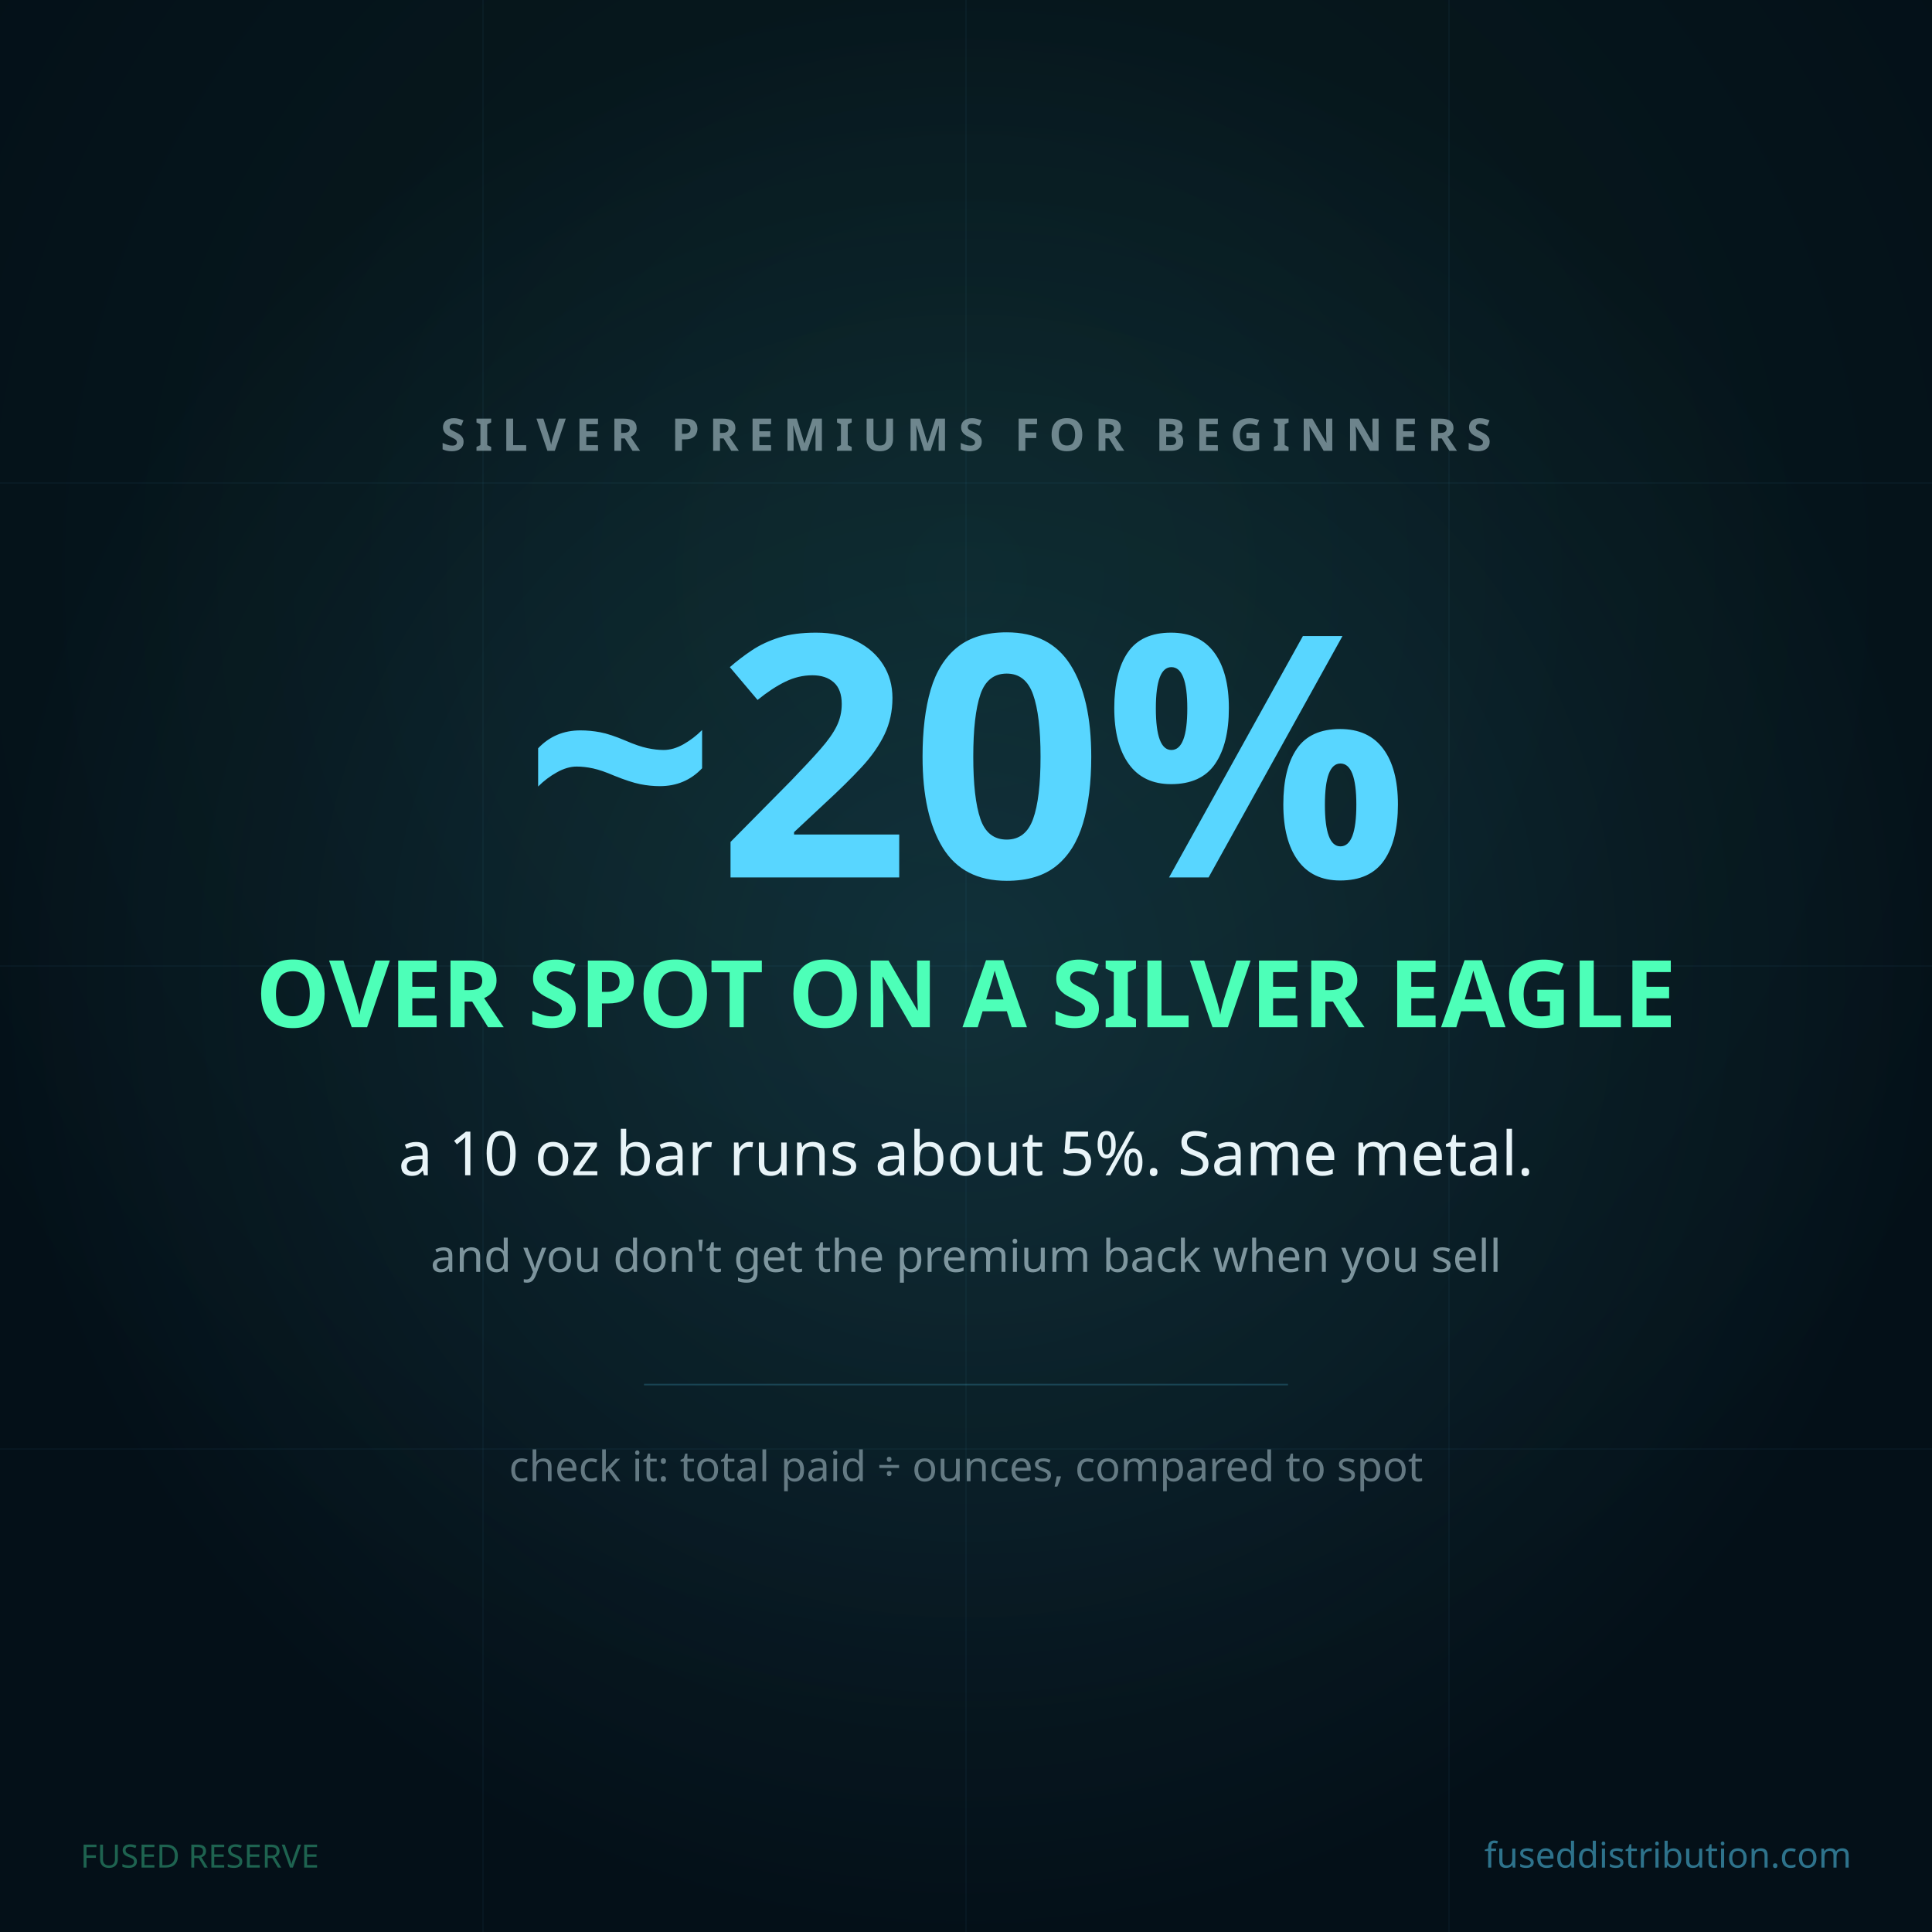
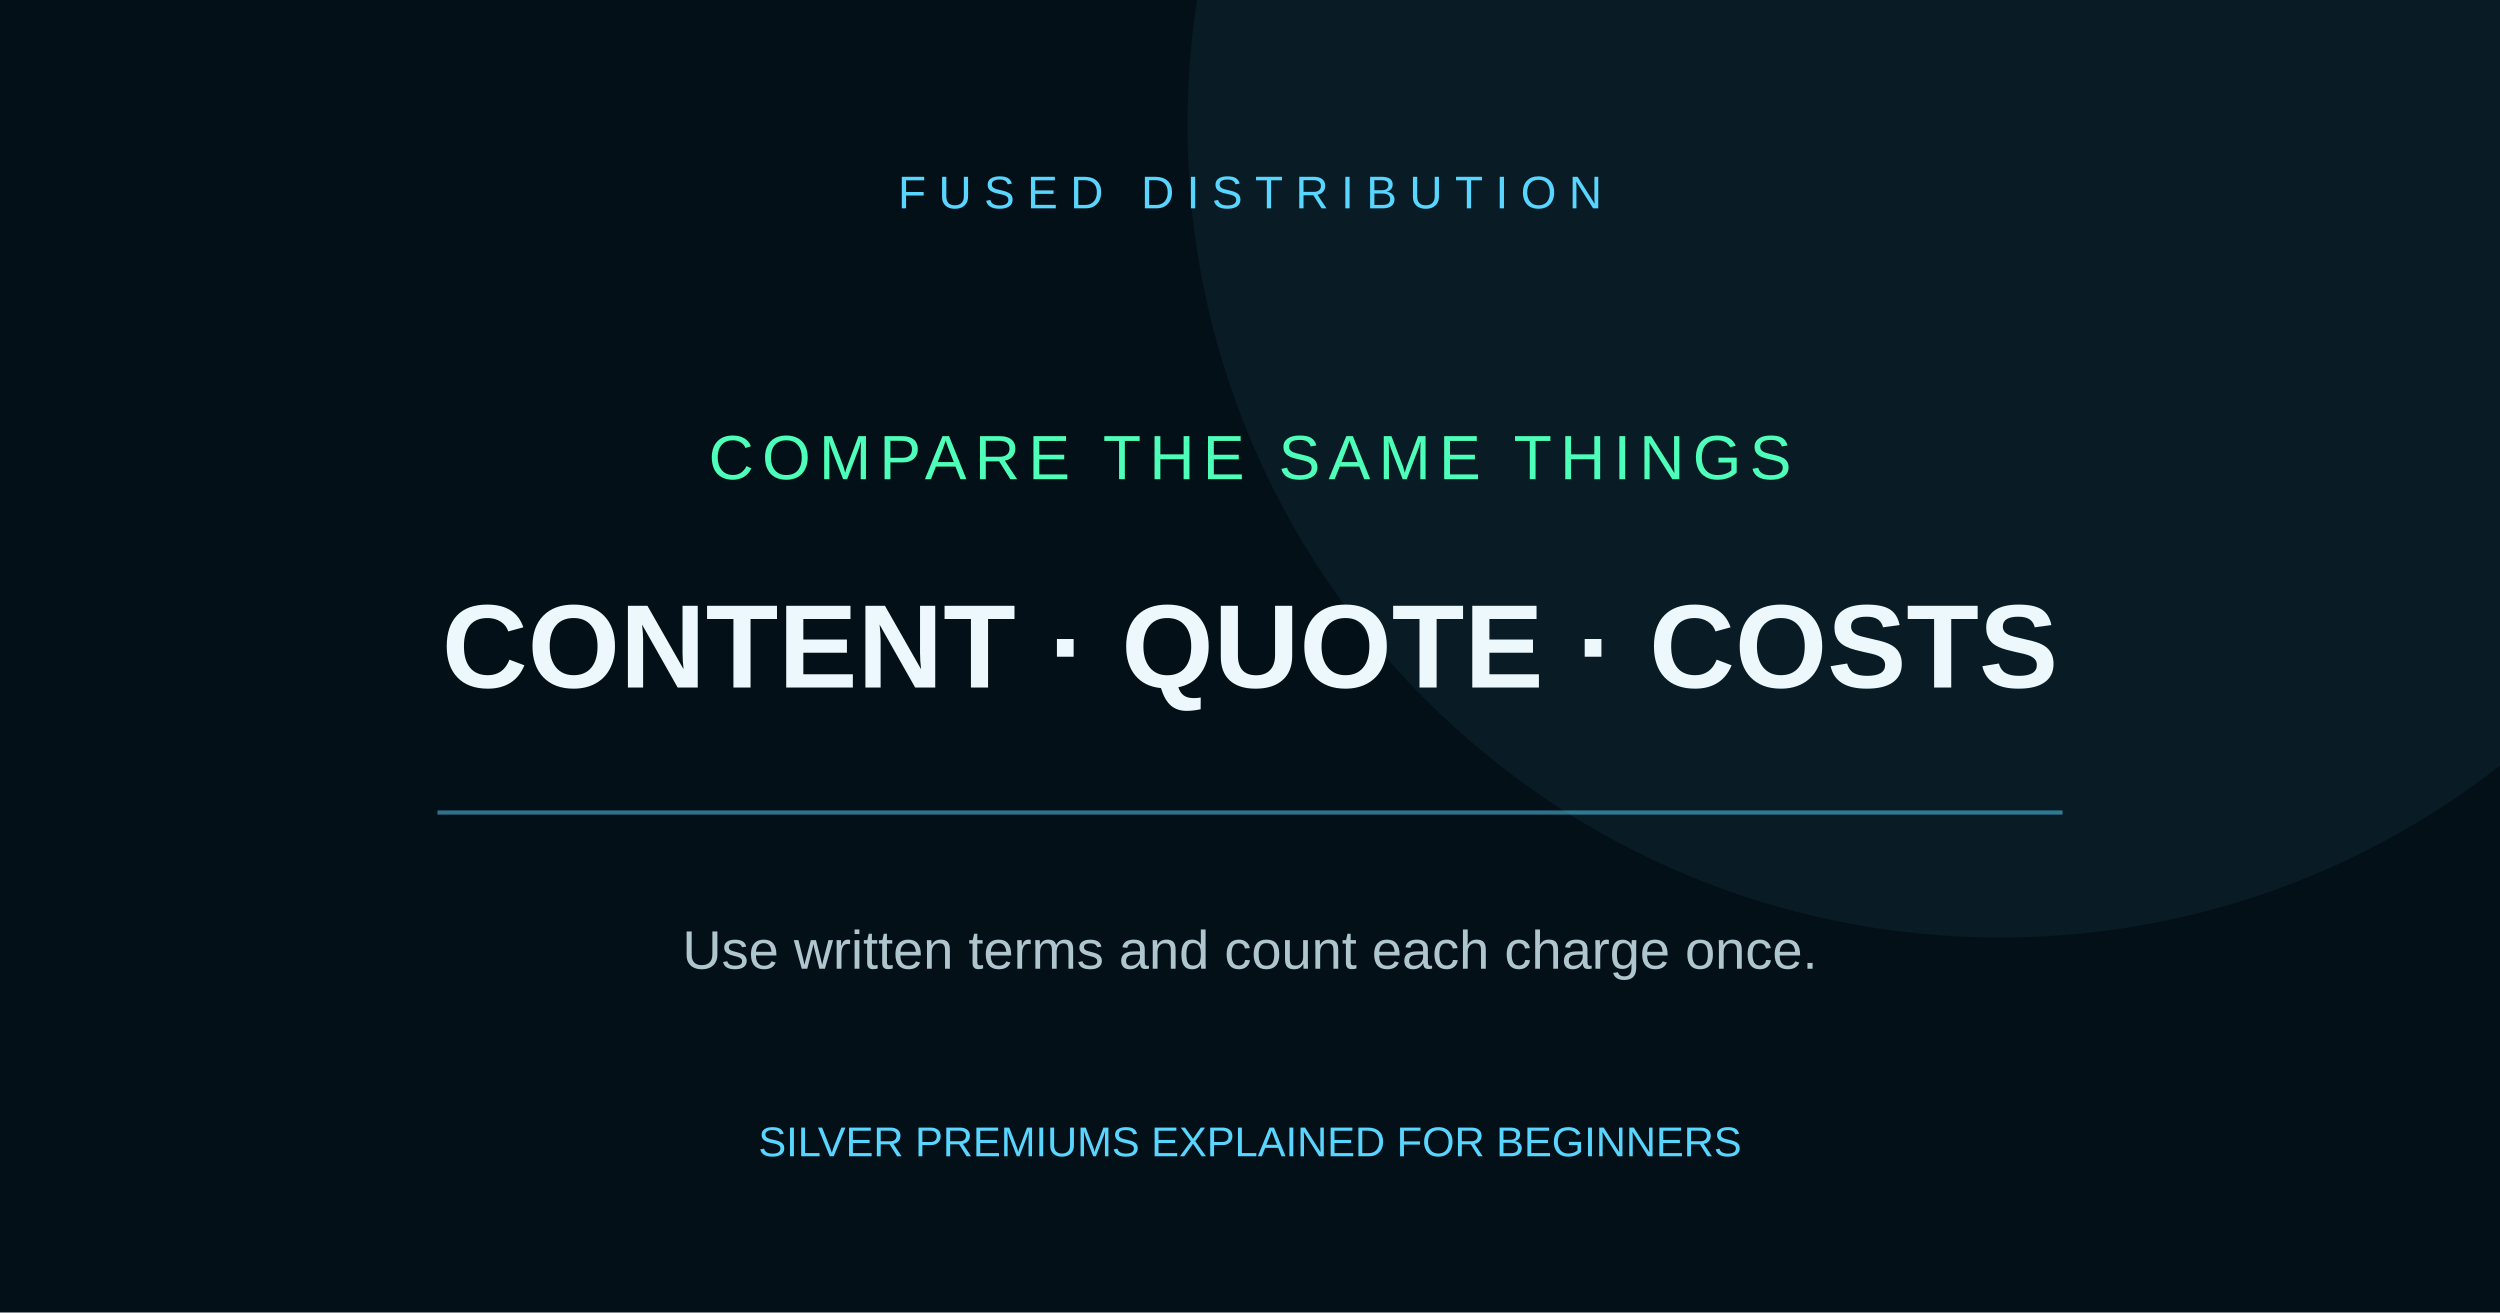
- <svg xmlns="http://www.w3.org/2000/svg" width="1200" height="1200" viewBox="0 0 1200 1200">
-   <defs>
-     <radialGradient id="sg-glow" cx="50%" cy="50%" r="50%">
-       <stop offset="0%" stop-color="#58d6ff" stop-opacity="0.12" />
-       <stop offset="100%" stop-color="#58d6ff" stop-opacity="0" />
-     </radialGradient>
-     <radialGradient id="sg-glow2" cx="50%" cy="30%" r="60%">
-       <stop offset="0%" stop-color="#4dffb8" stop-opacity="0.06" />
-       <stop offset="100%" stop-color="#4dffb8" stop-opacity="0" />
-     </radialGradient>
-   </defs>
-   <rect width="1200" height="1200" fill="#041018" />
-   <rect width="1200" height="1200" fill="url(#sg-glow)" />
-   <rect width="1200" height="1200" fill="url(#sg-glow2)" />
-   <line x1="0" y1="300" x2="1200" y2="300" stroke="rgba(88,214,255,0.04)" stroke-width="1" />
-   <line x1="0" y1="600" x2="1200" y2="600" stroke="rgba(88,214,255,0.04)" stroke-width="1" />
-   <line x1="0" y1="900" x2="1200" y2="900" stroke="rgba(88,214,255,0.04)" stroke-width="1" />
-   <line x1="300" y1="0" x2="300" y2="1200" stroke="rgba(88,214,255,0.04)" stroke-width="1" />
-   <line x1="600" y1="0" x2="600" y2="1200" stroke="rgba(88,214,255,0.04)" stroke-width="1" />
-   <line x1="900" y1="0" x2="900" y2="1200" stroke="rgba(88,214,255,0.04)" stroke-width="1" />
-   <text x="600" y="280" text-anchor="middle" font-family="'Trebuchet MS',sans-serif" font-size="28" font-weight="700" letter-spacing="6" fill="rgba(175,198,207,0.60)">SILVER PREMIUMS FOR BEGINNERS</text>
-   <text x="600" y="545" text-anchor="middle" font-family="'Trebuchet MS',sans-serif" font-size="210" font-weight="700" fill="#58d6ff">~20%</text>
-   <text x="600" y="638" text-anchor="middle" font-family="'Trebuchet MS',sans-serif" font-size="58" font-weight="700" fill="#4dffb8">OVER SPOT ON A SILVER EAGLE</text>
-   <text x="600" y="730" text-anchor="middle" font-family="'Trebuchet MS',sans-serif" font-size="38" fill="#e8f4f8">a 10 oz bar runs about 5%. Same metal.</text>
-   <text x="600" y="790" text-anchor="middle" font-family="'Trebuchet MS',sans-serif" font-size="28" fill="rgba(175,198,207,0.70)">and you don't get the premium back when you sell</text>
-   <line x1="400" y1="860" x2="800" y2="860" stroke="rgba(88,214,255,0.20)" stroke-width="1" />
-   <text x="600" y="920" text-anchor="middle" font-family="'Trebuchet MS',sans-serif" font-size="26" fill="rgba(175,198,207,0.55)">check it: total paid ÷ ounces, compared to spot</text>
-   <text x="1150" y="1160" text-anchor="end" font-family="'Trebuchet MS',sans-serif" font-size="22" fill="rgba(88,214,255,0.50)">fuseddistribution.com</text>
-   <text x="50" y="1160" text-anchor="start" font-family="'Trebuchet MS',sans-serif" font-size="20" fill="rgba(77,255,184,0.35)">FUSED RESERVE</text>
+ <svg xmlns="http://www.w3.org/2000/svg" width="1200" height="630" viewBox="0 0 1200 630">
+   <rect width="1200" height="630" fill="#041018" />
+   <circle cx="960" cy="60" r="390" fill="#58d6ff" opacity=".06" />
+   <text x="600" y="100" text-anchor="middle" font-family="Arial,sans-serif" font-size="22" letter-spacing="6" fill="#58d6ff">FUSED DISTRIBUTION</text>
+   <text x="600" y="230" text-anchor="middle" font-family="Arial,sans-serif" font-size="30" letter-spacing="4" fill="#4dffb8">COMPARE THE SAME THINGS</text>
+   <text x="600" y="330" text-anchor="middle" font-family="Arial,sans-serif" font-size="57" font-weight="800" fill="#ecf8fb">CONTENT · QUOTE · COSTS</text>
+   <path d="M210 390H990" stroke="#58d6ff" stroke-opacity=".5" stroke-width="2" />
+   <text x="600" y="465" text-anchor="middle" font-family="Arial,sans-serif" font-size="26" fill="#afc6cf">Use written terms and count each charge once.</text>
+   <text x="600" y="555" text-anchor="middle" font-family="Arial,sans-serif" font-size="20" fill="#58d6ff">SILVER PREMIUMS EXPLAINED FOR BEGINNERS</text>
</svg>
